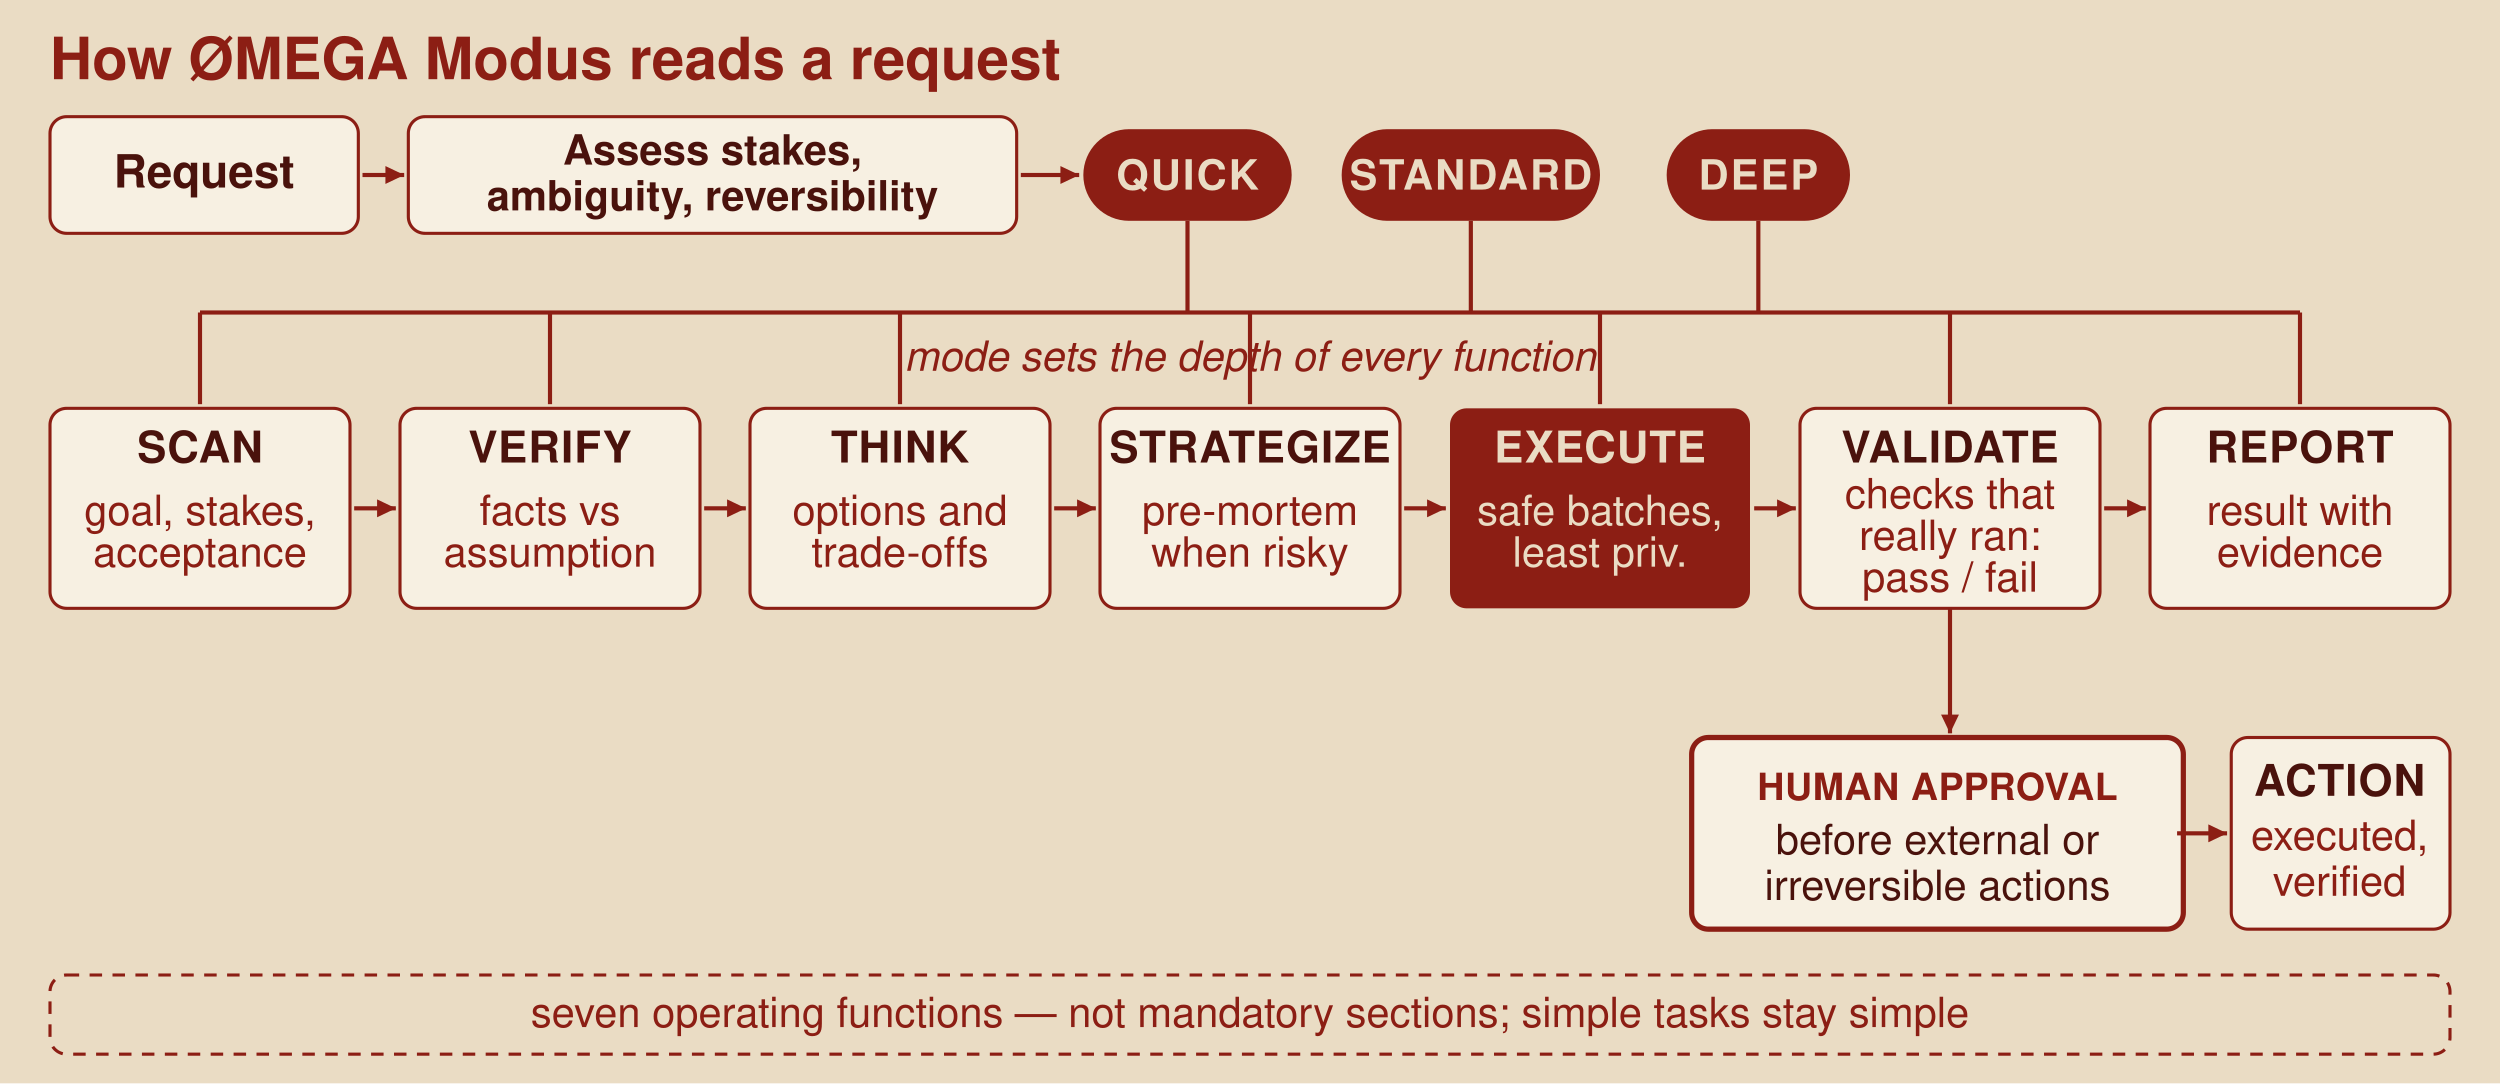
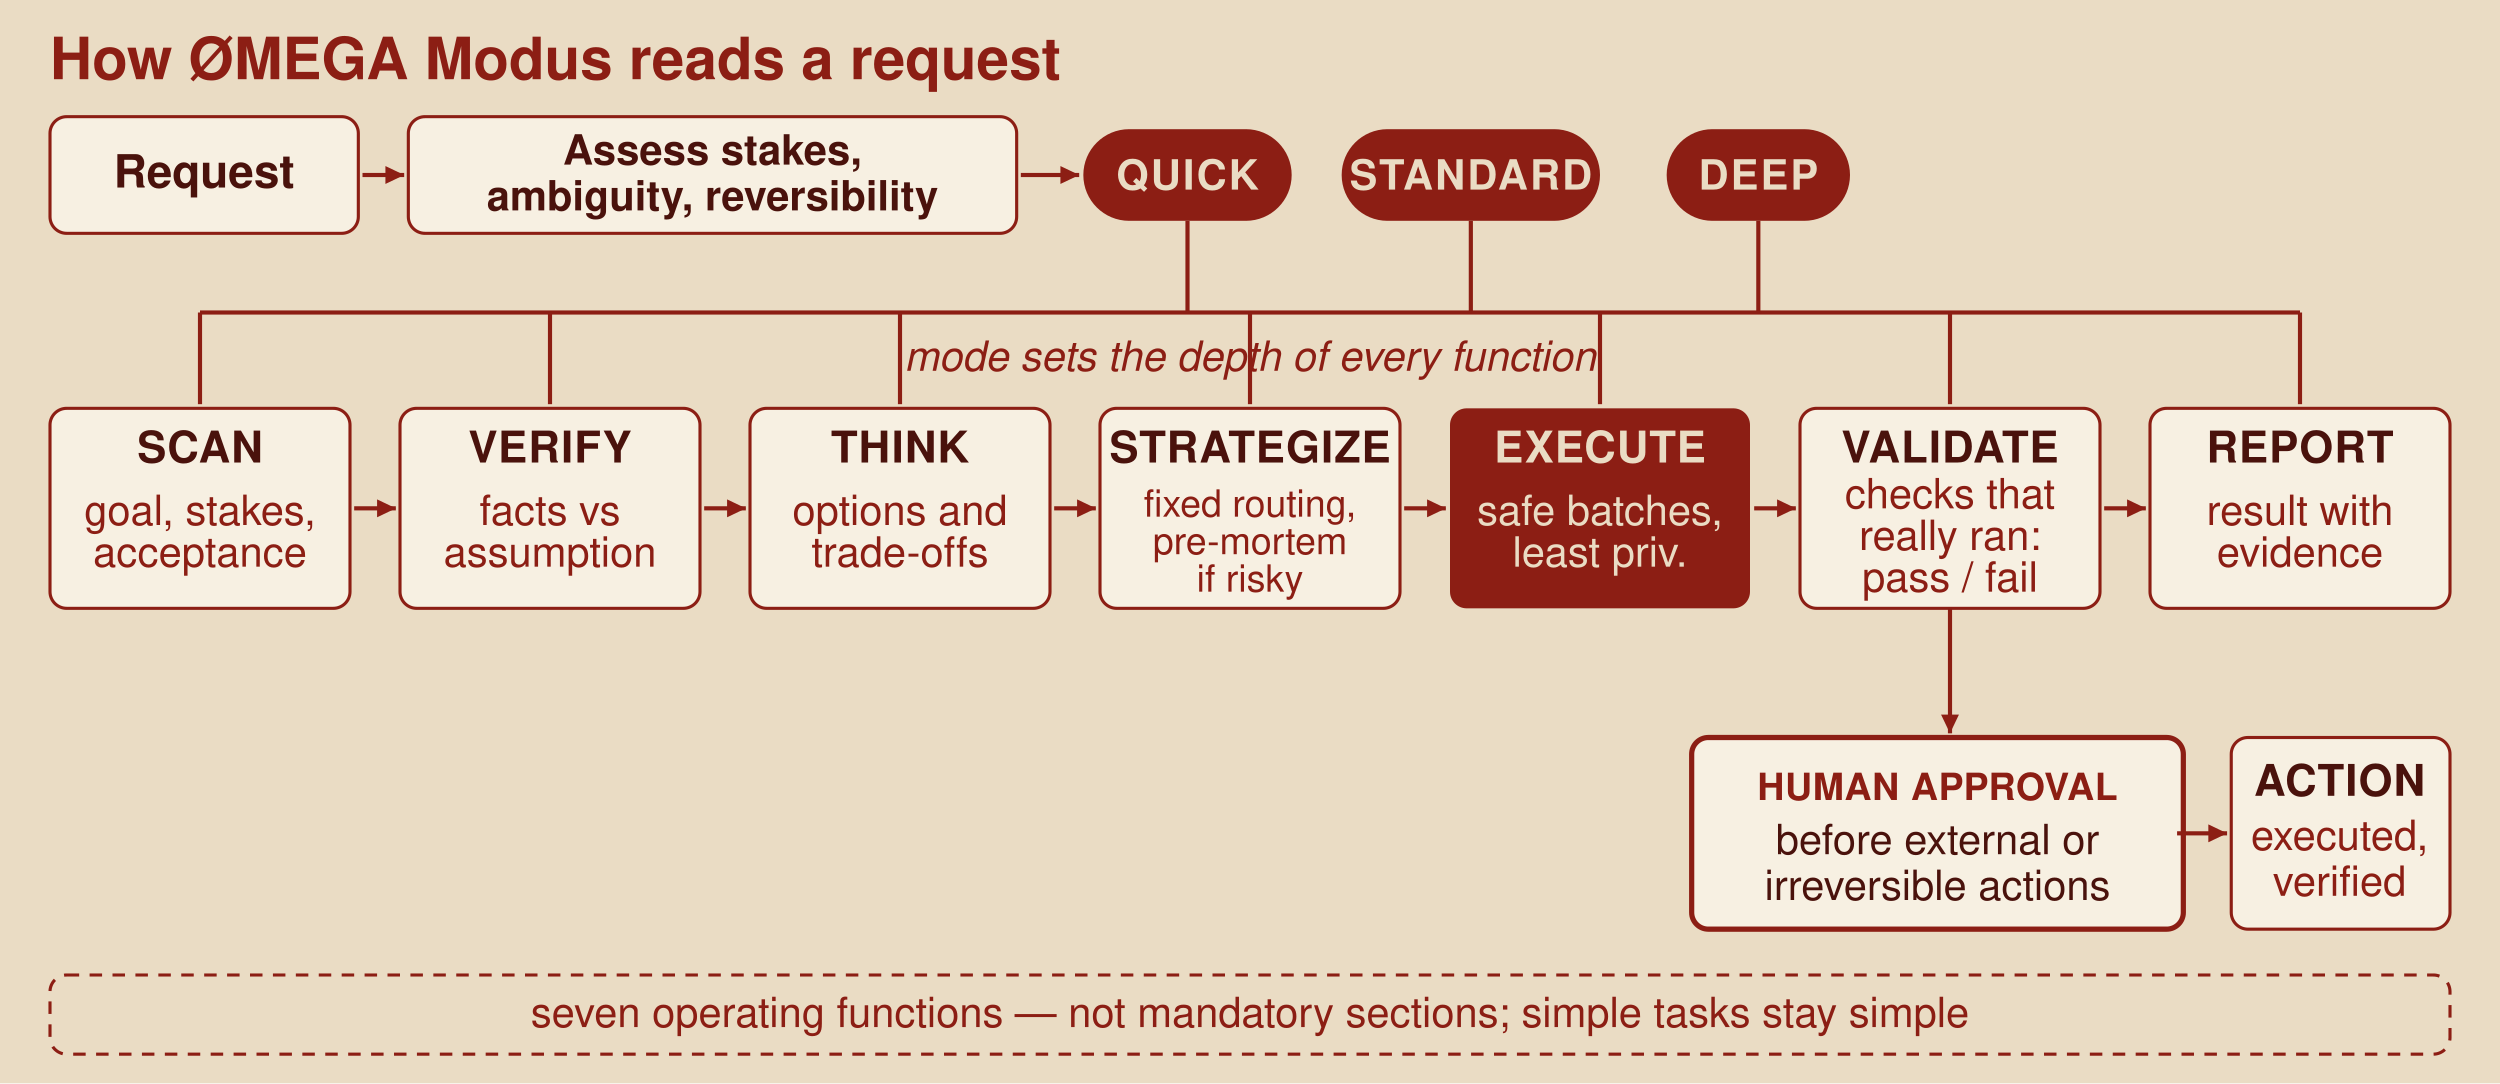
<svg xmlns="http://www.w3.org/2000/svg" width="1200" height="520" viewBox="0 0 1200 520" role="img" aria-label="How OMEGA Modus reads a request">
  <rect width="1200" height="520" fill="#EADCC4" />
  <text x="24" y="38" font-family="Helvetica Neue, Helvetica, Arial, sans-serif" font-size="28" font-weight="bold" fill="#8C1E14" text-anchor="start">How ØMEGA Modus reads a request</text>
  <rect x="24" y="56" width="148" height="56" rx="8" fill="#F7F0E2" stroke="#8C1E14" stroke-width="1.5" />
  <text x="98" y="90" font-family="Helvetica Neue, Helvetica, Arial, sans-serif" font-size="22" font-weight="bold" fill="#4A120C" text-anchor="middle">Request</text>
  <line x1="174" y1="84" x2="194" y2="84" stroke="#8C1E14" stroke-width="2" />
  <path d="M194.0,84.0 L185.0,88.3 L185.0,79.7Z" fill="#8C1E14" />
  <rect x="196" y="56" width="292" height="56" rx="8" fill="#F7F0E2" stroke="#8C1E14" stroke-width="1.5" />
  <text x="342" y="79" font-family="Helvetica Neue, Helvetica, Arial, sans-serif" font-size="20" font-weight="bold" fill="#4A120C" text-anchor="middle">Assess stakes,</text>
  <text x="342" y="101" font-family="Helvetica Neue, Helvetica, Arial, sans-serif" font-size="20" font-weight="bold" fill="#4A120C" text-anchor="middle">ambiguity, reversibility</text>
  <line x1="490" y1="84" x2="518" y2="84" stroke="#8C1E14" stroke-width="2" />
  <path d="M518.0,84.0 L509.0,88.3 L509.0,79.7Z" fill="#8C1E14" />
  <rect x="520" y="62" width="100" height="44" rx="22" fill="#8C1E14" />
  <text x="570.0" y="91" font-family="Helvetica Neue, Helvetica, Arial, sans-serif" font-size="20" font-weight="bold" fill="#EADCC4" text-anchor="middle" letter-spacing="1.0">QUICK</text>
  <rect x="644" y="62" width="124" height="44" rx="22" fill="#8C1E14" />
  <text x="706.0" y="91" font-family="Helvetica Neue, Helvetica, Arial, sans-serif" font-size="20" font-weight="bold" fill="#EADCC4" text-anchor="middle" letter-spacing="1.0">STANDARD</text>
  <rect x="800" y="62" width="88" height="44" rx="22" fill="#8C1E14" />
  <text x="844.0" y="91" font-family="Helvetica Neue, Helvetica, Arial, sans-serif" font-size="20" font-weight="bold" fill="#EADCC4" text-anchor="middle" letter-spacing="1.0">DEEP</text>
  <line x1="570.0" y1="106" x2="570.0" y2="150" stroke="#8C1E14" stroke-width="2" />
  <line x1="706.0" y1="106" x2="706.0" y2="150" stroke="#8C1E14" stroke-width="2" />
  <line x1="844.0" y1="106" x2="844.0" y2="150" stroke="#8C1E14" stroke-width="2" />
  <line x1="96" y1="150" x2="1104" y2="150" stroke="#8C1E14" stroke-width="2" />
  <text x="600" y="178" font-family="Helvetica Neue, Helvetica, Arial, sans-serif" font-size="20" font-style="italic" fill="#8C1E14" text-anchor="middle">mode sets the depth of every function</text>
  <rect x="24" y="196" width="144" height="96" rx="8" fill="#F7F0E2" stroke="#8C1E14" stroke-width="1.5" />
  <text x="96" y="222" font-family="Helvetica Neue, Helvetica, Arial, sans-serif" font-size="21" font-weight="bold" fill="#4A120C" text-anchor="middle" letter-spacing="0.5">SCAN</text>
  <text x="96" y="252" font-family="Helvetica Neue, Helvetica, Arial, sans-serif" font-size="20" fill="#8C1E14" text-anchor="middle">goal, stakes,</text>
  <text x="96" y="272" font-family="Helvetica Neue, Helvetica, Arial, sans-serif" font-size="20" fill="#8C1E14" text-anchor="middle">acceptance</text>
  <line x1="170" y1="244" x2="190" y2="244" stroke="#8C1E14" stroke-width="2" />
  <path d="M190.0,244.0 L181.0,248.3 L181.0,239.7Z" fill="#8C1E14" />
  <line x1="96" y1="150" x2="96" y2="194" stroke="#8C1E14" stroke-width="2" />
  <rect x="192" y="196" width="144" height="96" rx="8" fill="#F7F0E2" stroke="#8C1E14" stroke-width="1.5" />
  <text x="264" y="222" font-family="Helvetica Neue, Helvetica, Arial, sans-serif" font-size="21" font-weight="bold" fill="#4A120C" text-anchor="middle" letter-spacing="0.5">VERIFY</text>
  <text x="264" y="252" font-family="Helvetica Neue, Helvetica, Arial, sans-serif" font-size="20" fill="#8C1E14" text-anchor="middle">facts vs</text>
  <text x="264" y="272" font-family="Helvetica Neue, Helvetica, Arial, sans-serif" font-size="20" fill="#8C1E14" text-anchor="middle">assumption</text>
  <line x1="338" y1="244" x2="358" y2="244" stroke="#8C1E14" stroke-width="2" />
  <path d="M358.0,244.0 L349.0,248.3 L349.0,239.7Z" fill="#8C1E14" />
  <line x1="264" y1="150" x2="264" y2="194" stroke="#8C1E14" stroke-width="2" />
  <rect x="360" y="196" width="144" height="96" rx="8" fill="#F7F0E2" stroke="#8C1E14" stroke-width="1.5" />
  <text x="432" y="222" font-family="Helvetica Neue, Helvetica, Arial, sans-serif" font-size="21" font-weight="bold" fill="#4A120C" text-anchor="middle" letter-spacing="0.5">THINK</text>
  <text x="432" y="252" font-family="Helvetica Neue, Helvetica, Arial, sans-serif" font-size="20" fill="#8C1E14" text-anchor="middle">options and</text>
  <text x="432" y="272" font-family="Helvetica Neue, Helvetica, Arial, sans-serif" font-size="20" fill="#8C1E14" text-anchor="middle">trade-offs</text>
  <line x1="506" y1="244" x2="526" y2="244" stroke="#8C1E14" stroke-width="2" />
  <path d="M526.0,244.0 L517.0,248.3 L517.0,239.7Z" fill="#8C1E14" />
  <line x1="432" y1="150" x2="432" y2="194" stroke="#8C1E14" stroke-width="2" />
  <rect x="528" y="196" width="144" height="96" rx="8" fill="#F7F0E2" stroke="#8C1E14" stroke-width="1.5" />
  <text x="600" y="222" font-family="Helvetica Neue, Helvetica, Arial, sans-serif" font-size="21" font-weight="bold" fill="#4A120C" text-anchor="middle" letter-spacing="0.5">STRATEGIZE</text>
-   <text x="600" y="252" font-family="Helvetica Neue, Helvetica, Arial, sans-serif" font-size="20" fill="#8C1E14" text-anchor="middle">pre-mortem</text>
-   <text x="600" y="272" font-family="Helvetica Neue, Helvetica, Arial, sans-serif" font-size="20" fill="#8C1E14" text-anchor="middle">when risky</text>
+   <text x="600" y="248" font-family="Helvetica Neue, Helvetica, Arial, sans-serif" font-size="18" fill="#8C1E14" text-anchor="middle">fixed routing,</text>
+   <text x="600" y="266" font-family="Helvetica Neue, Helvetica, Arial, sans-serif" font-size="18" fill="#8C1E14" text-anchor="middle">pre-mortem</text>
+   <text x="600" y="284" font-family="Helvetica Neue, Helvetica, Arial, sans-serif" font-size="18" fill="#8C1E14" text-anchor="middle">if risky</text>
  <line x1="674" y1="244" x2="694" y2="244" stroke="#8C1E14" stroke-width="2" />
  <path d="M694.0,244.0 L685.0,248.3 L685.0,239.7Z" fill="#8C1E14" />
  <line x1="600" y1="150" x2="600" y2="194" stroke="#8C1E14" stroke-width="2" />
  <rect x="696" y="196" width="144" height="96" rx="8" fill="#8C1E14" />
  <text x="768" y="222" font-family="Helvetica Neue, Helvetica, Arial, sans-serif" font-size="21" font-weight="bold" fill="#EADCC4" text-anchor="middle" letter-spacing="0.5">EXECUTE</text>
  <text x="768" y="252" font-family="Helvetica Neue, Helvetica, Arial, sans-serif" font-size="20" fill="#EADCC4" text-anchor="middle">safe batches,</text>
  <text x="768" y="272" font-family="Helvetica Neue, Helvetica, Arial, sans-serif" font-size="20" fill="#EADCC4" text-anchor="middle">least priv.</text>
  <line x1="842" y1="244" x2="862" y2="244" stroke="#8C1E14" stroke-width="2" />
  <path d="M862.0,244.0 L853.0,248.3 L853.0,239.7Z" fill="#8C1E14" />
  <line x1="768" y1="150" x2="768" y2="194" stroke="#8C1E14" stroke-width="2" />
  <rect x="864" y="196" width="144" height="96" rx="8" fill="#F7F0E2" stroke="#8C1E14" stroke-width="1.5" />
  <text x="936" y="222" font-family="Helvetica Neue, Helvetica, Arial, sans-serif" font-size="21" font-weight="bold" fill="#4A120C" text-anchor="middle" letter-spacing="0.5">VALIDATE</text>
  <text x="936" y="244" font-family="Helvetica Neue, Helvetica, Arial, sans-serif" font-size="20" fill="#8C1E14" text-anchor="middle">checks that</text>
  <text x="936" y="264" font-family="Helvetica Neue, Helvetica, Arial, sans-serif" font-size="20" fill="#8C1E14" text-anchor="middle">really ran:</text>
  <text x="936" y="284" font-family="Helvetica Neue, Helvetica, Arial, sans-serif" font-size="20" fill="#8C1E14" text-anchor="middle">pass / fail</text>
  <line x1="1010" y1="244" x2="1030" y2="244" stroke="#8C1E14" stroke-width="2" />
  <path d="M1030.0,244.0 L1021.0,248.3 L1021.0,239.7Z" fill="#8C1E14" />
  <line x1="936" y1="150" x2="936" y2="194" stroke="#8C1E14" stroke-width="2" />
  <rect x="1032" y="196" width="144" height="96" rx="8" fill="#F7F0E2" stroke="#8C1E14" stroke-width="1.5" />
  <text x="1104" y="222" font-family="Helvetica Neue, Helvetica, Arial, sans-serif" font-size="21" font-weight="bold" fill="#4A120C" text-anchor="middle" letter-spacing="0.5">REPORT</text>
  <text x="1104" y="252" font-family="Helvetica Neue, Helvetica, Arial, sans-serif" font-size="20" fill="#8C1E14" text-anchor="middle">result with</text>
  <text x="1104" y="272" font-family="Helvetica Neue, Helvetica, Arial, sans-serif" font-size="20" fill="#8C1E14" text-anchor="middle">evidence</text>
  <line x1="1104" y1="150" x2="1104" y2="194" stroke="#8C1E14" stroke-width="2" />
  <line x1="936" y1="292" x2="936" y2="352" stroke="#8C1E14" stroke-width="2" />
  <path d="M936.0,352.0 L931.7,343.0 L940.3,343.0Z" fill="#8C1E14" />
  <rect x="812" y="354" width="236" height="92" rx="8" fill="#F7F0E2" stroke="#8C1E14" stroke-width="2.5" />
  <text x="930" y="384" font-family="Helvetica Neue, Helvetica, Arial, sans-serif" font-size="18" font-weight="bold" fill="#8C1E14" text-anchor="middle" letter-spacing="0.3">HUMAN APPROVAL</text>
  <text x="930" y="410" font-family="Helvetica Neue, Helvetica, Arial, sans-serif" font-size="20" fill="#4A120C" text-anchor="middle">before external or</text>
  <text x="930" y="432" font-family="Helvetica Neue, Helvetica, Arial, sans-serif" font-size="20" fill="#4A120C" text-anchor="middle">irreversible actions</text>
  <line x1="1045" y1="400" x2="1069" y2="400" stroke="#8C1E14" stroke-width="2" />
  <path d="M1069.0,400.0 L1060.0,404.3 L1060.0,395.7Z" fill="#8C1E14" />
  <rect x="1071" y="354" width="105" height="92" rx="8" fill="#F7F0E2" stroke="#8C1E14" stroke-width="1.5" />
  <text x="1123" y="382" font-family="Helvetica Neue, Helvetica, Arial, sans-serif" font-size="21" font-weight="bold" fill="#4A120C" text-anchor="middle" letter-spacing="0.5">ACTION</text>
  <text x="1123" y="408" font-family="Helvetica Neue, Helvetica, Arial, sans-serif" font-size="20" fill="#8C1E14" text-anchor="middle">executed,</text>
  <text x="1123" y="430" font-family="Helvetica Neue, Helvetica, Arial, sans-serif" font-size="20" fill="#8C1E14" text-anchor="middle">verified</text>
  <rect x="24" y="468" width="1152" height="38" rx="8" fill="none" stroke="#8C1E14" stroke-width="1.5" stroke-dasharray="6 5" />
  <text x="600" y="493" font-family="Helvetica Neue, Helvetica, Arial, sans-serif" font-size="20" fill="#8C1E14" text-anchor="middle">seven operating functions — not mandatory sections; simple tasks stay simple</text>
</svg>
